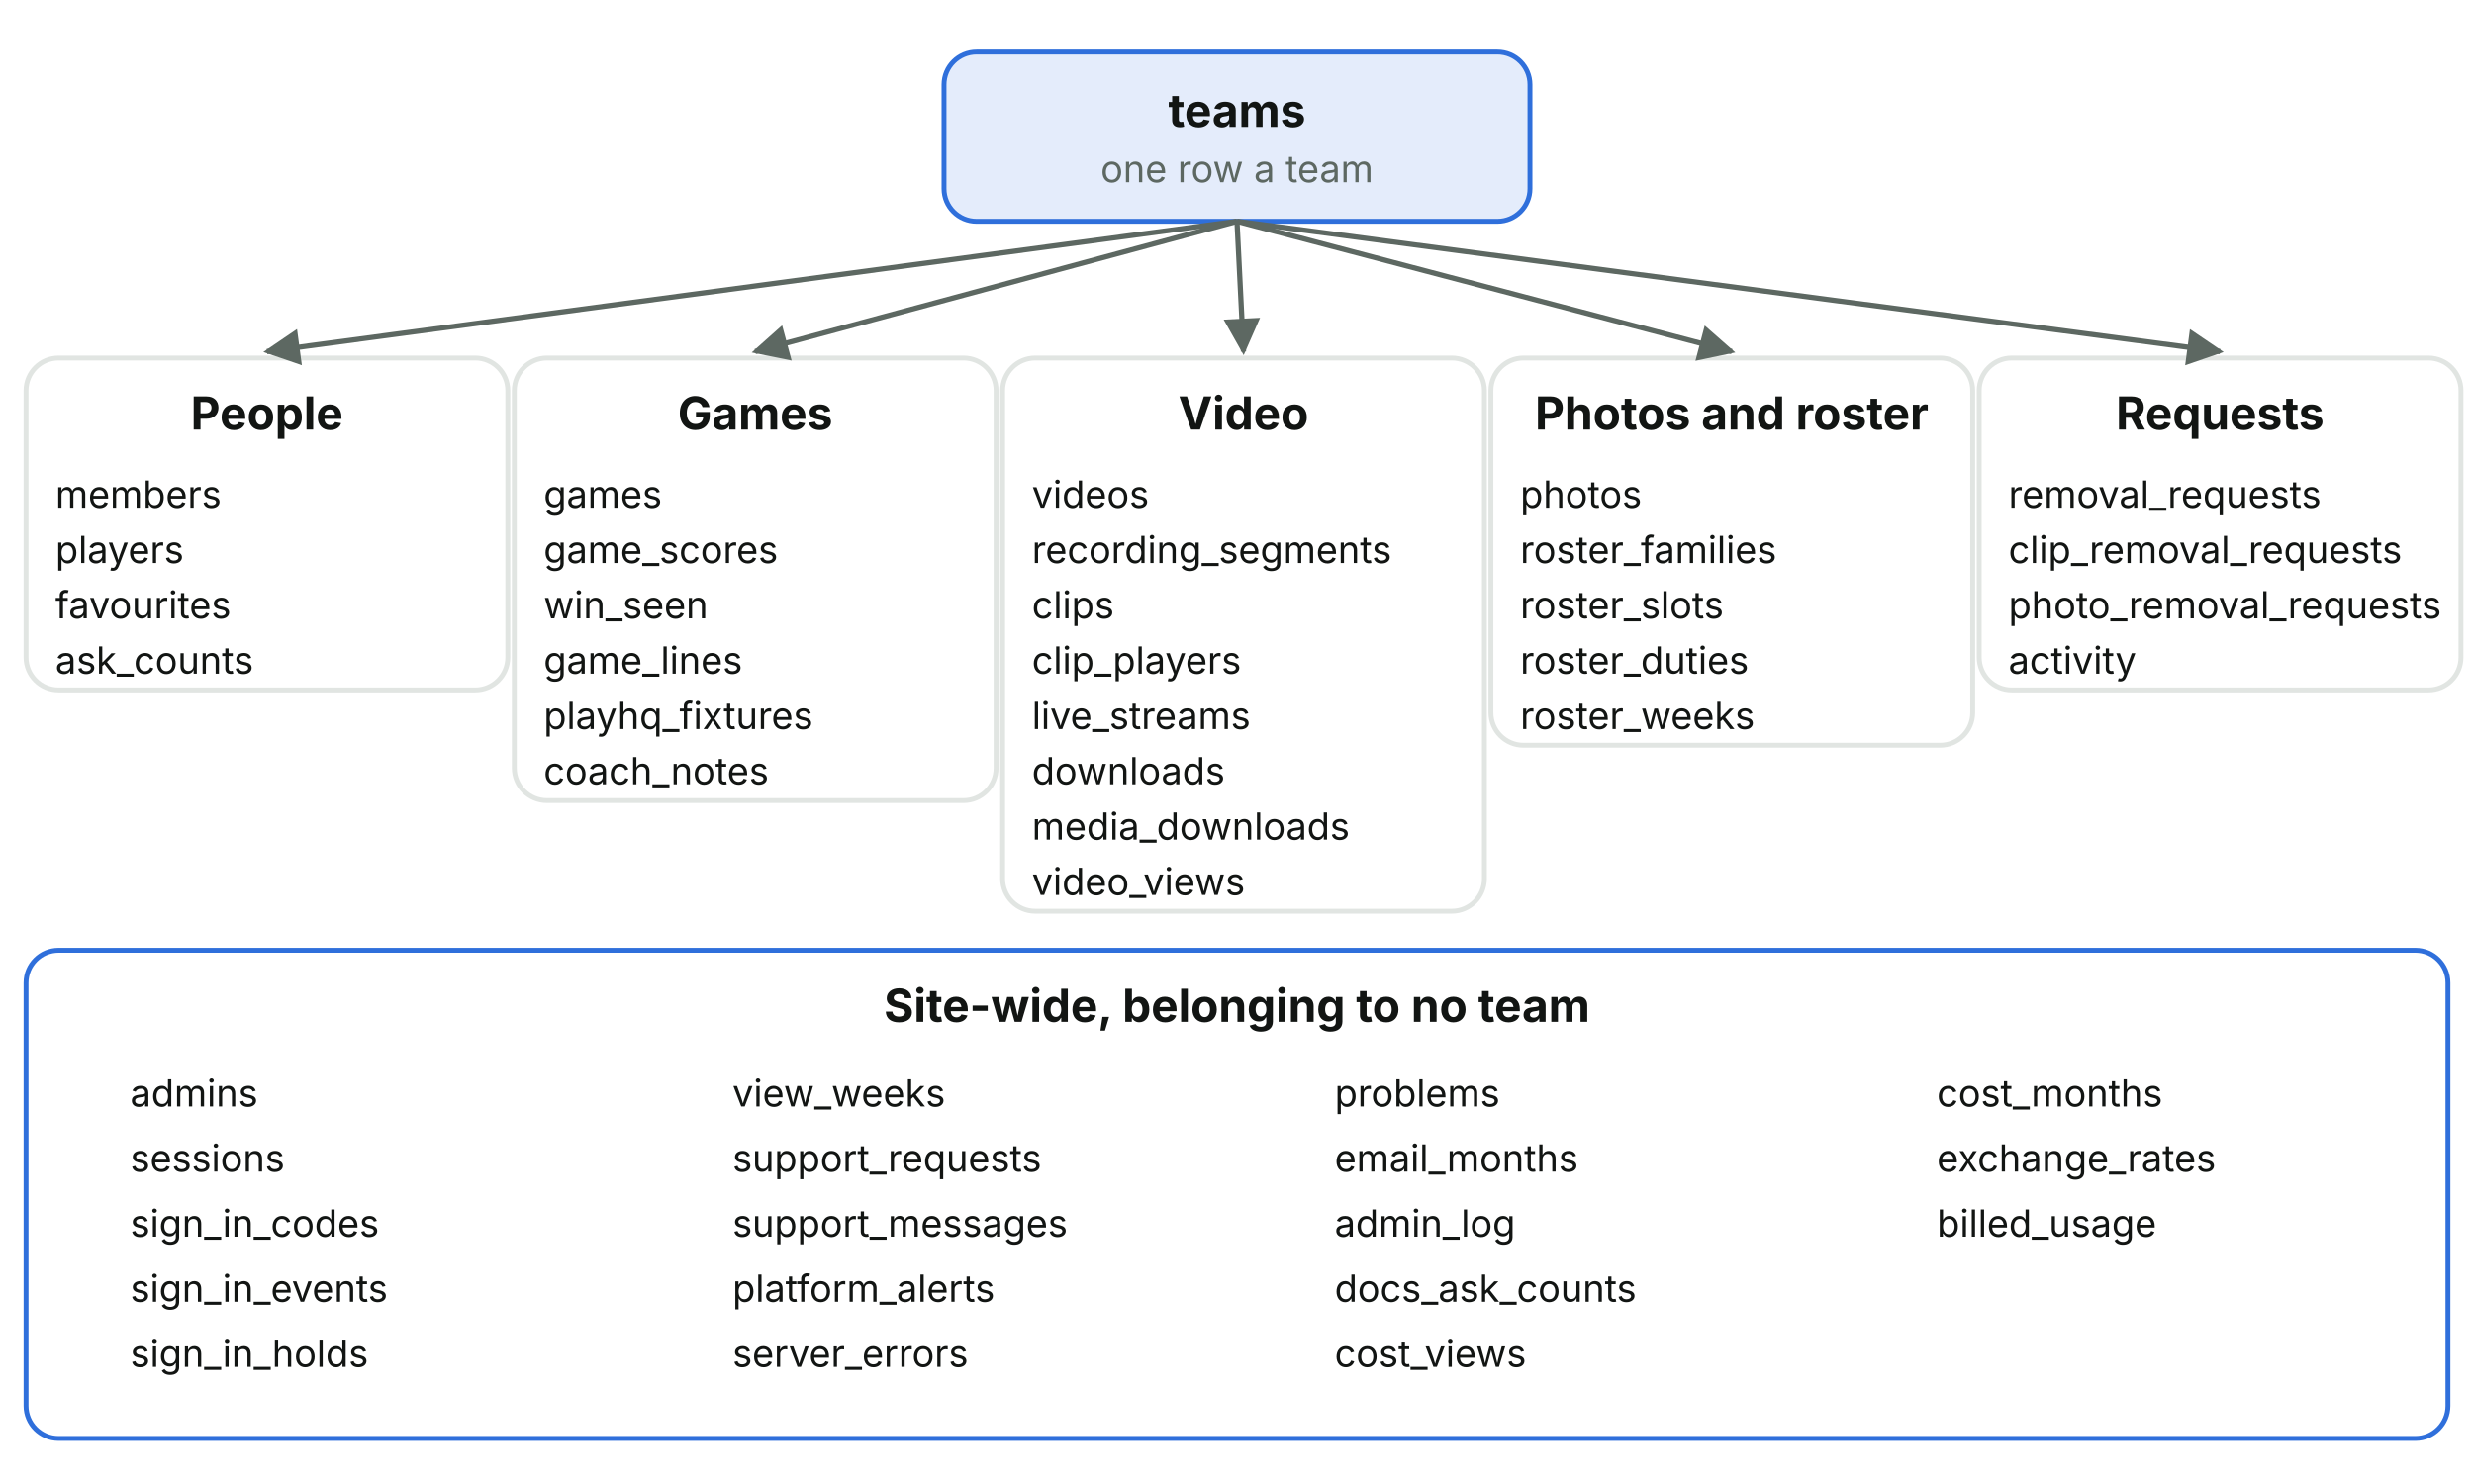
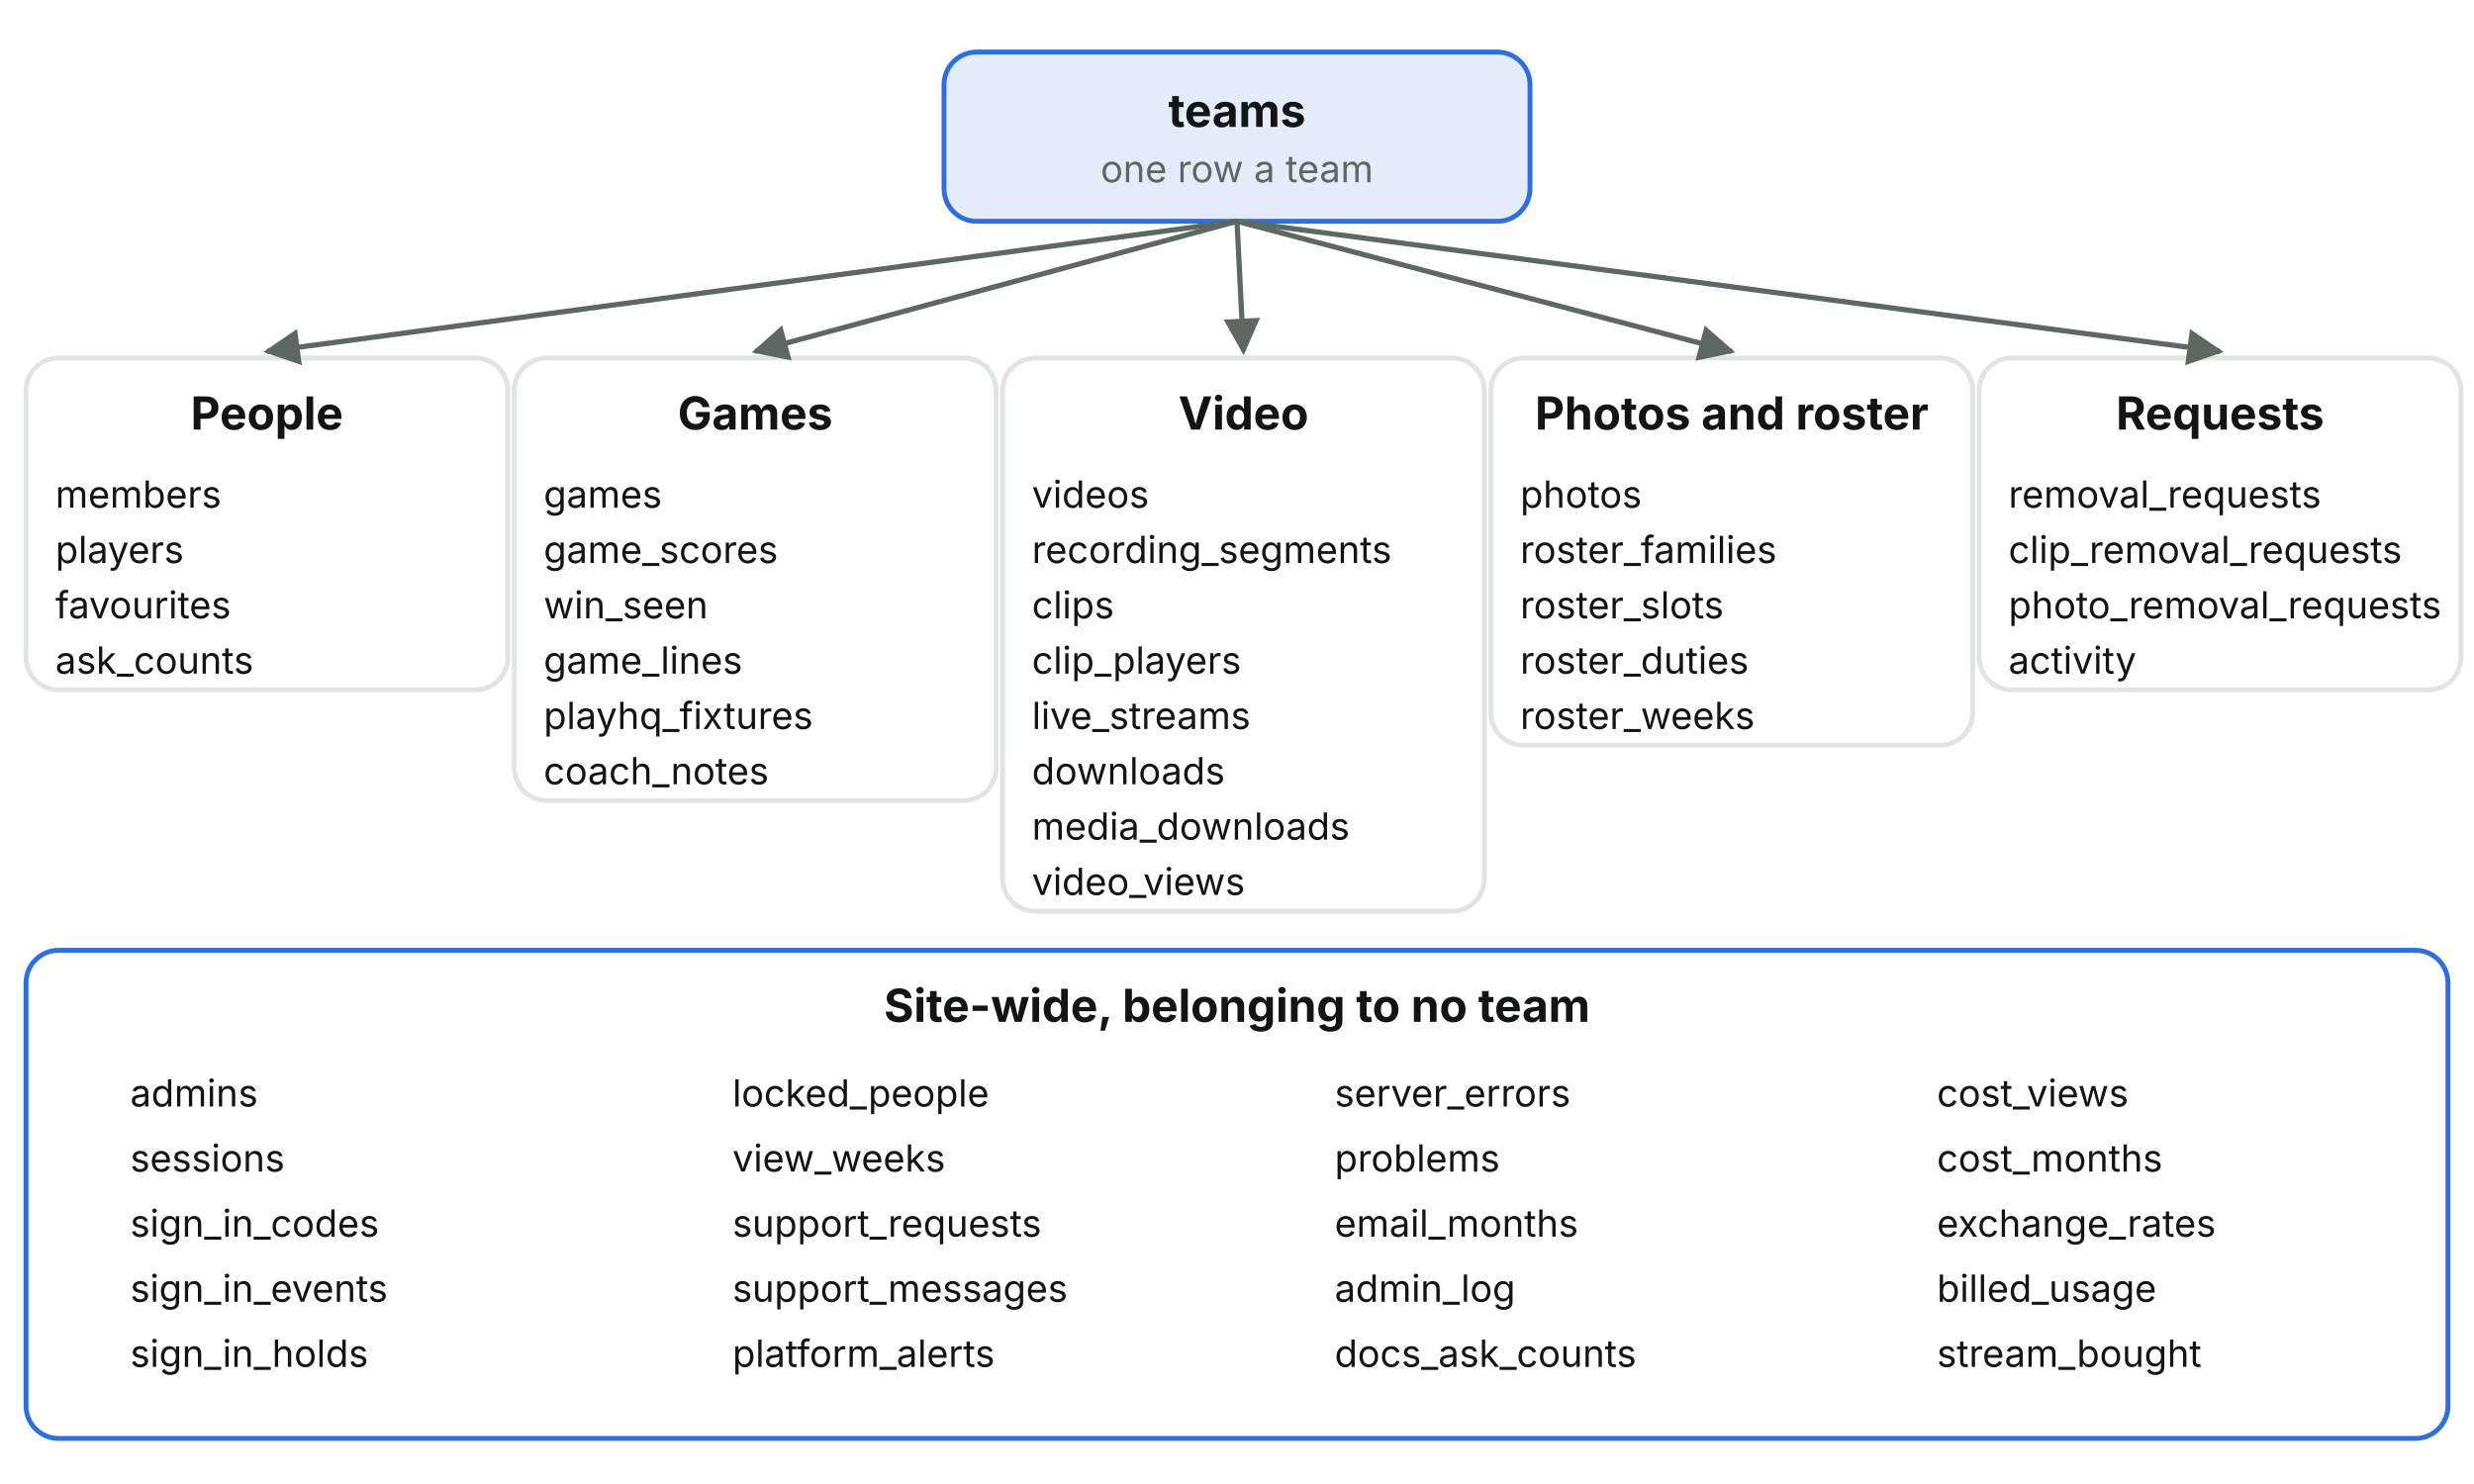
<svg xmlns="http://www.w3.org/2000/svg" viewBox="0 0 760 456" width="760" height="456" role="img" aria-labelledby="dg-data-t dg-data-d" class="dg">
  <style>.dg text{font-family:system-ui, -apple-system, 'Segoe UI', sans-serif}
.dg-box rect{fill:#FFFFFF;stroke:#E1E5E2;stroke-width:1.5}
.dg-t{fill:#121513;font-size:14px;font-weight:700;text-anchor:middle}
.dg-s{fill:#5D6862;font-size:11.5px;text-anchor:middle}
.dg-m{fill:#121513;font-size:11.5px}
.k-person rect{stroke:#121513}
.k-edge rect{fill:#FFF4D6;stroke:#7A5800}
.k-worker rect{fill:#14274E;stroke:#2F6FDB}
.k-worker .dg-t{fill:#fff}.k-worker .dg-s{fill:rgba(255,255,255,.78)}
.k-store rect{fill:#E4ECFB;stroke:#2F6FDB}
.k-service rect{stroke:#2F6FDB}
.k-job rect{fill:#F6F7F6;stroke:#5D6862;stroke-dasharray:6 4}
.k-stop rect{stroke:#D9262C}.k-stop .dg-t{fill:#D9262C}
.k-done rect{fill:#2F6FDB;stroke:#2F6FDB}
.k-done .dg-t{fill:#fff}.k-done .dg-s{fill:rgba(255,255,255,.85)}
.dg-arrow{fill:none;stroke:#5D6862;stroke-width:1.6}
.dg-arrow.dash{stroke:#2F6FDB;stroke-dasharray:6 4}
.dg-head{fill:#5D6862}
.dg-life{stroke:#E1E5E2;stroke-width:1.2;stroke-dasharray:3 4}
.dg-label{fill:#5D6862;font-size:11.5px;paint-order:stroke;stroke:#FFFFFF;stroke-width:4px;stroke-linejoin:round}
.dg-label.mid{text-anchor:middle}
.dg-zone rect{fill:none;stroke:#E1E5E2;stroke-width:1.5;stroke-dasharray:7 5}
.dg-zone text{fill:#5D6862;font-size:12px;font-weight:700}</style>
  <rect width="760" height="456" fill="#FFFFFF" />
  <defs>
    <marker id="ah-data" viewBox="0 0 10 10" refX="9" refY="5" markerWidth="7" markerHeight="7" orient="auto-start-reverse">
      <path class="dg-head" d="M0 0L10 5L0 10z" />
    </marker>
  </defs>
  <g class="dg-box k-store">
    <rect x="290" y="16" width="180" height="52" rx="10" />
    <text class="dg-t" x="380" y="39">teams</text>
    <text class="dg-s" x="380" y="56">one row a team</text>
  </g>
  <g class="dg-box k-step">
    <rect x="8" y="110" width="148" height="102" rx="10" />
    <text class="dg-t" x="82" y="132">People</text>
    <text class="dg-m" x="17" y="156">members</text>
    <text class="dg-m" x="17" y="173">players</text>
    <text class="dg-m" x="17" y="190">favourites</text>
    <text class="dg-m" x="17" y="207">ask_counts</text>
  </g>
  <path class="dg-arrow" d="M380 68 L82 108" marker-end="url(#ah-data)" />
  <g class="dg-box k-step">
    <rect x="158" y="110" width="148" height="136" rx="10" />
    <text class="dg-t" x="232" y="132">Games</text>
    <text class="dg-m" x="167" y="156">games</text>
    <text class="dg-m" x="167" y="173">game_scores</text>
    <text class="dg-m" x="167" y="190">win_seen</text>
    <text class="dg-m" x="167" y="207">game_lines</text>
    <text class="dg-m" x="167" y="224">playhq_fixtures</text>
    <text class="dg-m" x="167" y="241">coach_notes</text>
  </g>
  <path class="dg-arrow" d="M380 68 L232 108" marker-end="url(#ah-data)" />
  <g class="dg-box k-step">
    <rect x="308" y="110" width="148" height="170" rx="10" />
    <text class="dg-t" x="382" y="132">Video</text>
    <text class="dg-m" x="317" y="156">videos</text>
    <text class="dg-m" x="317" y="173">recording_segments</text>
    <text class="dg-m" x="317" y="190">clips</text>
    <text class="dg-m" x="317" y="207">clip_players</text>
    <text class="dg-m" x="317" y="224">live_streams</text>
    <text class="dg-m" x="317" y="241">downloads</text>
    <text class="dg-m" x="317" y="258">media_downloads</text>
    <text class="dg-m" x="317" y="275">video_views</text>
  </g>
  <path class="dg-arrow" d="M380 68 L382 108" marker-end="url(#ah-data)" />
  <g class="dg-box k-step">
    <rect x="458" y="110" width="148" height="119" rx="10" />
    <text class="dg-t" x="532" y="132">Photos and roster</text>
    <text class="dg-m" x="467" y="156">photos</text>
    <text class="dg-m" x="467" y="173">roster_families</text>
    <text class="dg-m" x="467" y="190">roster_slots</text>
    <text class="dg-m" x="467" y="207">roster_duties</text>
    <text class="dg-m" x="467" y="224">roster_weeks</text>
  </g>
  <path class="dg-arrow" d="M380 68 L532 108" marker-end="url(#ah-data)" />
  <g class="dg-box k-step">
    <rect x="608" y="110" width="148" height="102" rx="10" />
    <text class="dg-t" x="682" y="132">Requests</text>
    <text class="dg-m" x="617" y="156">removal_requests</text>
    <text class="dg-m" x="617" y="173">clip_removal_requests</text>
    <text class="dg-m" x="617" y="190">photo_removal_requests</text>
    <text class="dg-m" x="617" y="207">activity</text>
  </g>
  <path class="dg-arrow" d="M380 68 L682 108" marker-end="url(#ah-data)" />
  <g class="dg-box k-service">
    <rect x="8" y="292" width="744" height="150" rx="10" />
    <text class="dg-t" x="380" y="314">Site-wide, belonging to no team</text>
    <text class="dg-m" x="40" y="340">admins</text>
    <text class="dg-m" x="40" y="360">sessions</text>
    <text class="dg-m" x="40" y="380">sign_in_codes</text>
    <text class="dg-m" x="40" y="400">sign_in_events</text>
    <text class="dg-m" x="40" y="420">sign_in_holds</text>
-     <text class="dg-m" x="225" y="340">view_weeks</text>
-     <text class="dg-m" x="225" y="360">support_requests</text>
-     <text class="dg-m" x="225" y="380">support_messages</text>
-     <text class="dg-m" x="225" y="400">platform_alerts</text>
-     <text class="dg-m" x="225" y="420">server_errors</text>
-     <text class="dg-m" x="410" y="340">problems</text>
-     <text class="dg-m" x="410" y="360">email_months</text>
-     <text class="dg-m" x="410" y="380">admin_log</text>
-     <text class="dg-m" x="410" y="400">docs_ask_counts</text>
-     <text class="dg-m" x="410" y="420">cost_views</text>
-     <text class="dg-m" x="595" y="340">cost_months</text>
-     <text class="dg-m" x="595" y="360">exchange_rates</text>
-     <text class="dg-m" x="595" y="380">billed_usage</text>
+     <text class="dg-m" x="225" y="340">locked_people</text>
+     <text class="dg-m" x="225" y="360">view_weeks</text>
+     <text class="dg-m" x="225" y="380">support_requests</text>
+     <text class="dg-m" x="225" y="400">support_messages</text>
+     <text class="dg-m" x="225" y="420">platform_alerts</text>
+     <text class="dg-m" x="410" y="340">server_errors</text>
+     <text class="dg-m" x="410" y="360">problems</text>
+     <text class="dg-m" x="410" y="380">email_months</text>
+     <text class="dg-m" x="410" y="400">admin_log</text>
+     <text class="dg-m" x="410" y="420">docs_ask_counts</text>
+     <text class="dg-m" x="595" y="340">cost_views</text>
+     <text class="dg-m" x="595" y="360">cost_months</text>
+     <text class="dg-m" x="595" y="380">exchange_rates</text>
+     <text class="dg-m" x="595" y="400">billed_usage</text>
+     <text class="dg-m" x="595" y="420">stream_bought</text>
  </g>
</svg>
